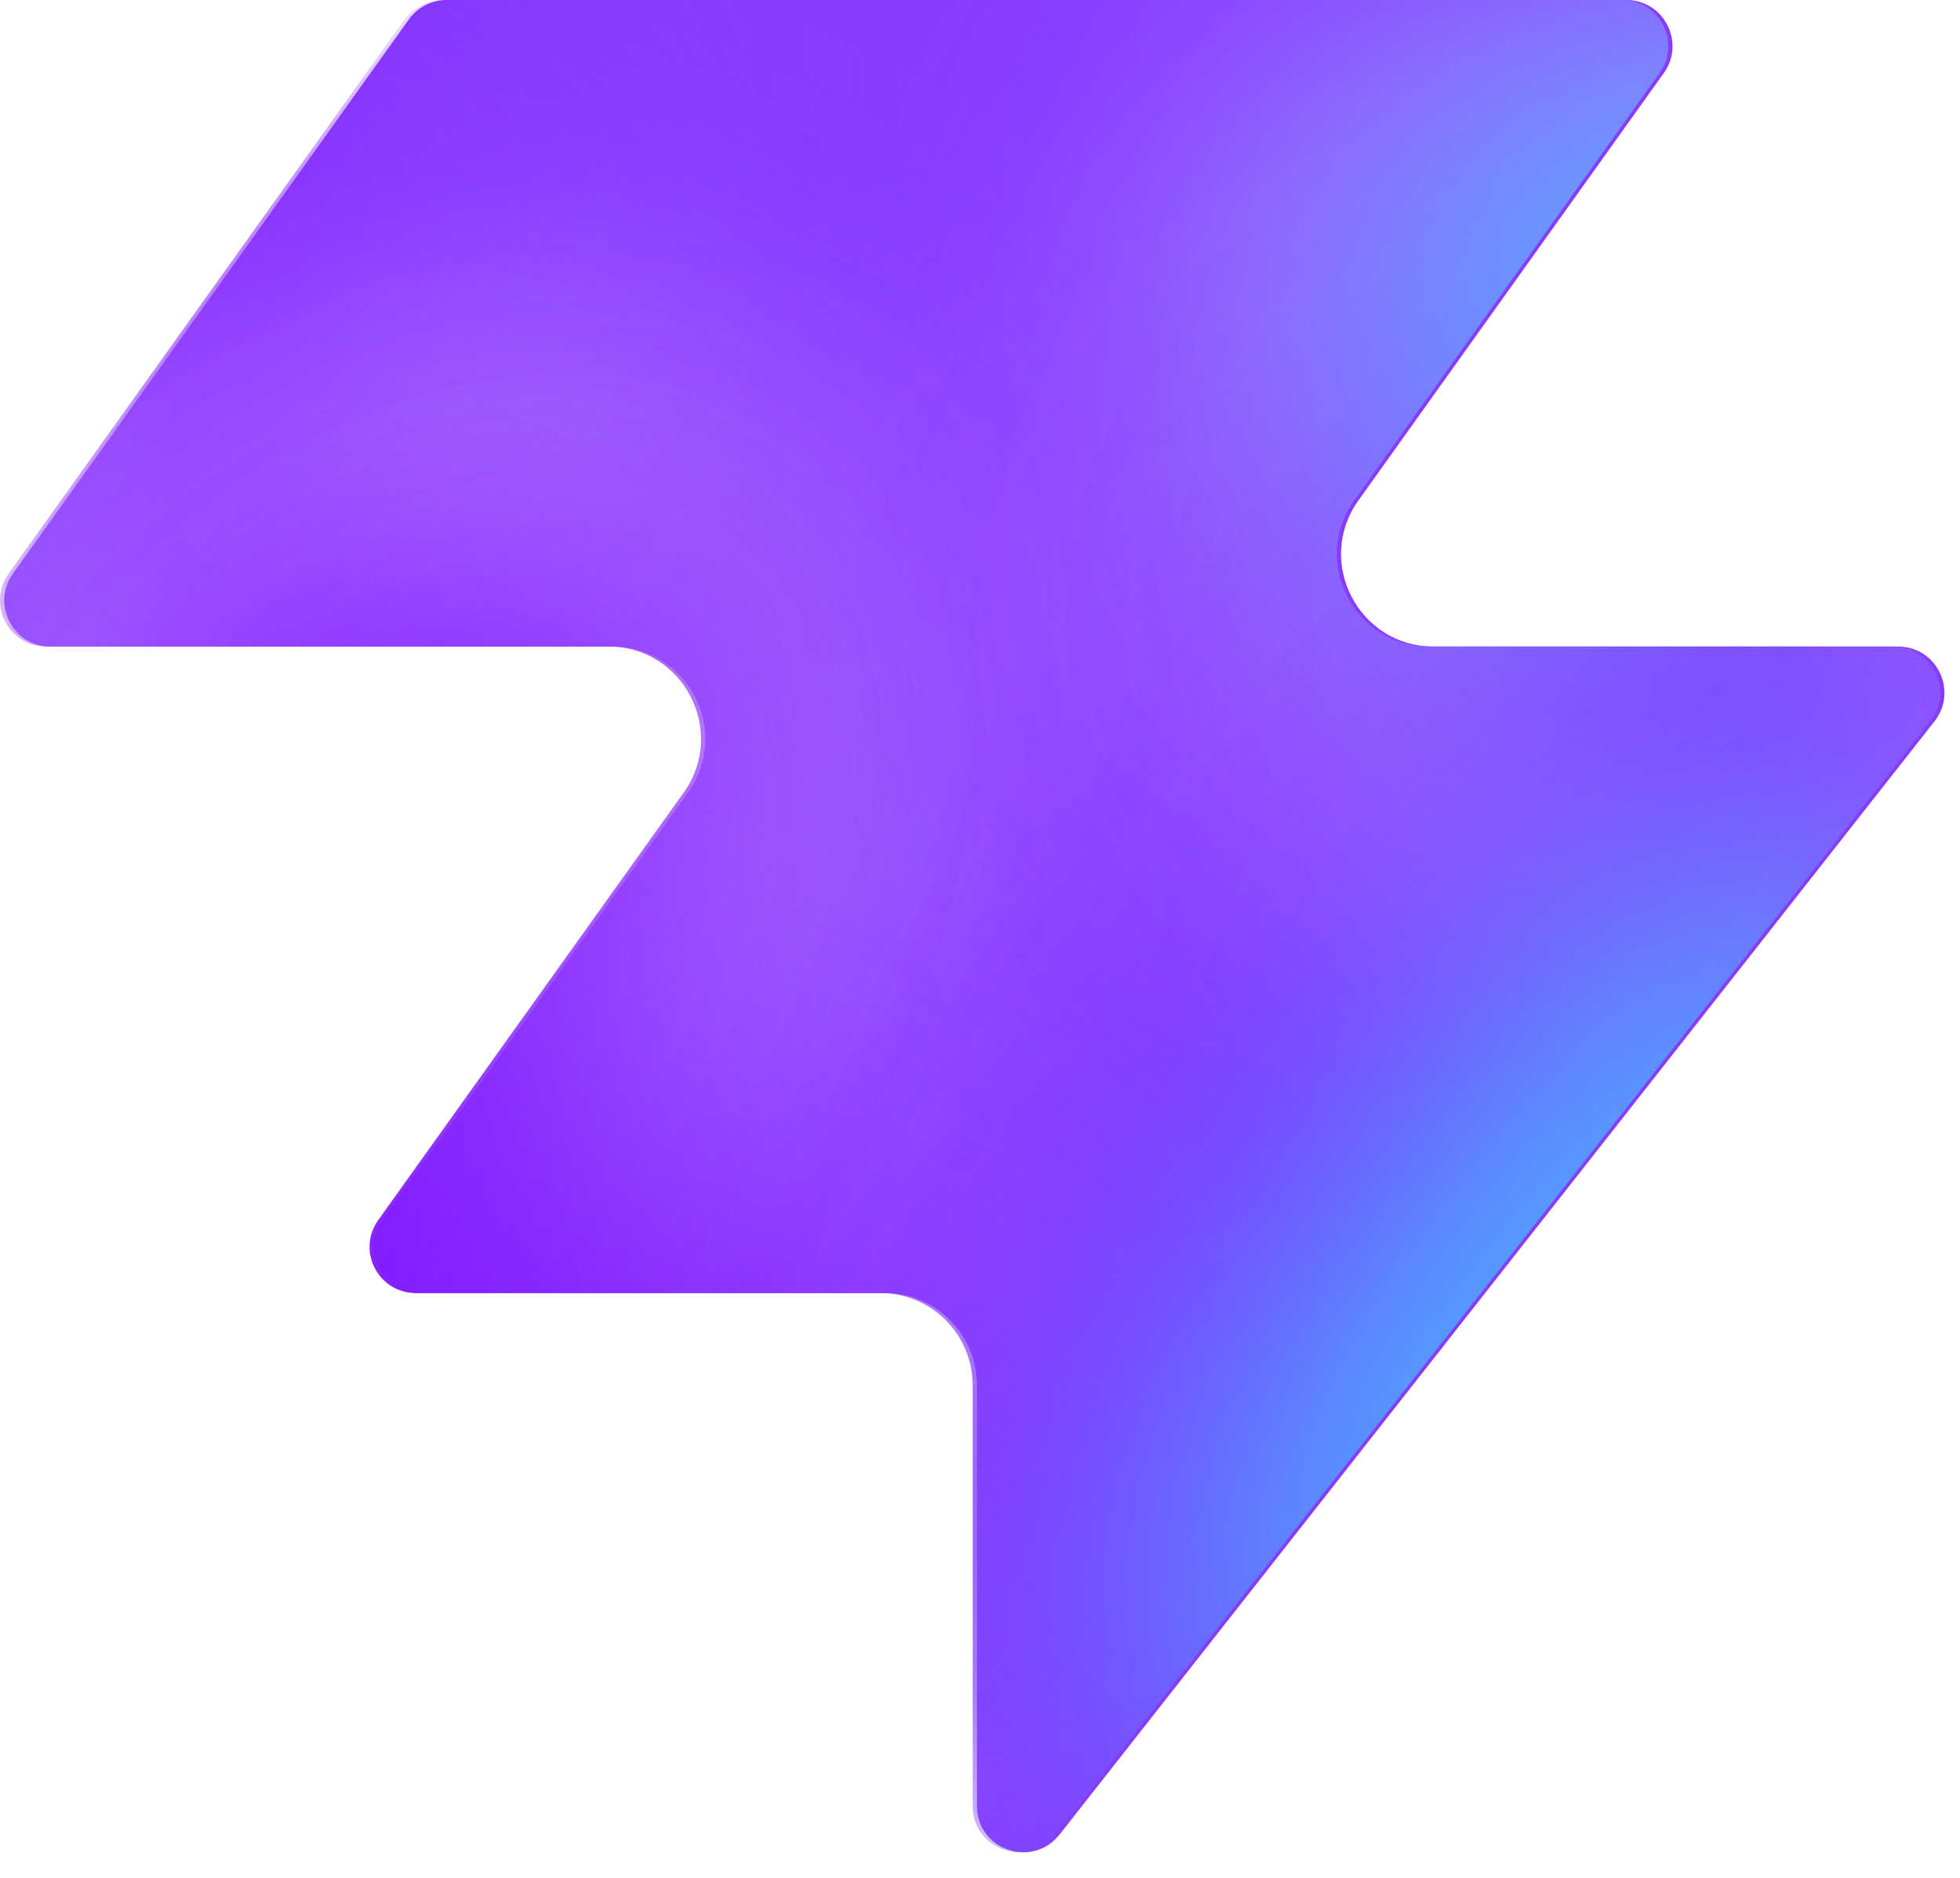
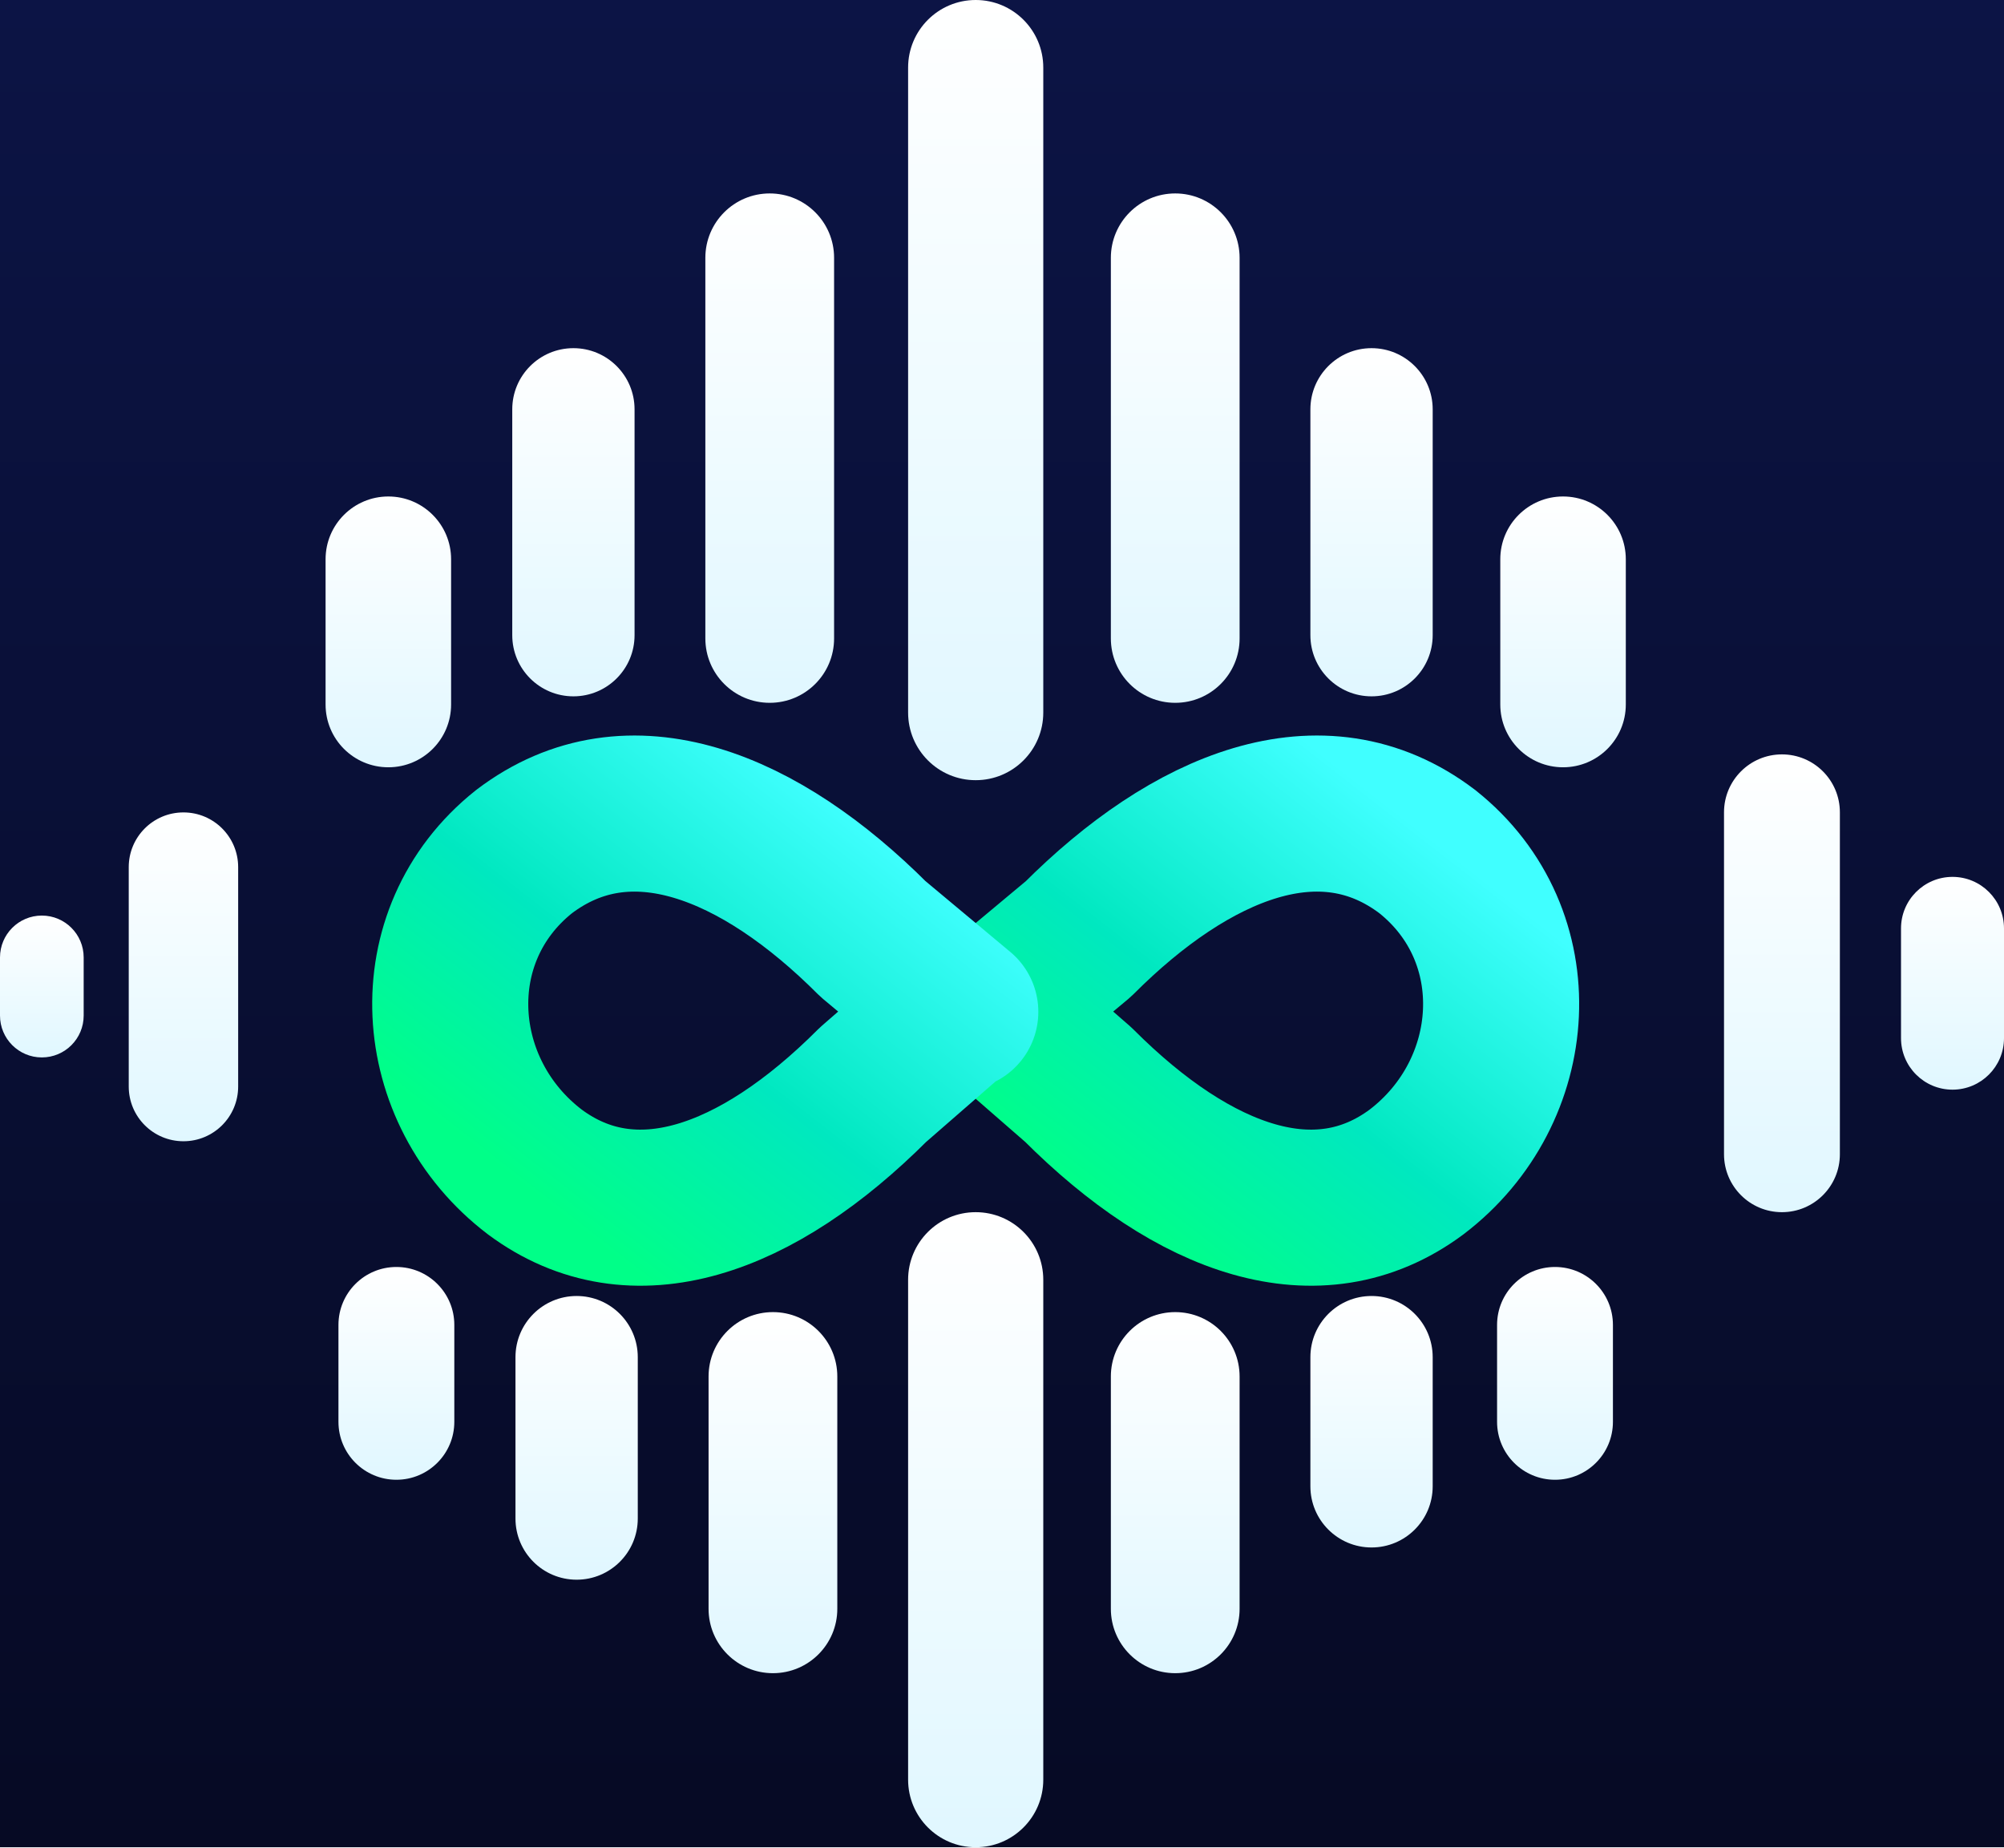
- <svg xmlns="http://www.w3.org/2000/svg" width="48" height="46" fill="none" viewBox="0 0 48 46">
-   <path fill="#863bff" d="M25.946 44.938c-.664.845-2.021.375-2.021-.698V33.937a2.26 2.26 0 0 0-2.262-2.262H10.287c-.92 0-1.456-1.04-.92-1.788l7.48-10.471c1.07-1.497 0-3.578-1.842-3.578H1.237c-.92 0-1.456-1.04-.92-1.788L10.013.474c.214-.297.556-.474.92-.474h28.894c.92 0 1.456 1.04.92 1.788l-7.48 10.471c-1.07 1.498 0 3.579 1.842 3.579h11.377c.943 0 1.473 1.088.89 1.83L25.947 44.94z" style="fill:#863bff;fill:color(display-p3 .525 .23 1);fill-opacity:1" />
-   <mask id="a" width="48" height="46" x="0" y="0" maskUnits="userSpaceOnUse" style="mask-type:alpha">
-     <path fill="#000" d="M25.842 44.938c-.664.844-2.021.375-2.021-.698V33.937a2.26 2.26 0 0 0-2.262-2.262H10.183c-.92 0-1.456-1.04-.92-1.788l7.48-10.471c1.07-1.498 0-3.579-1.842-3.579H1.133c-.92 0-1.456-1.04-.92-1.787L9.91.473c.214-.297.556-.474.92-.474h28.894c.92 0 1.456 1.04.92 1.788l-7.48 10.471c-1.07 1.498 0 3.578 1.842 3.578h11.377c.943 0 1.473 1.088.89 1.832L25.843 44.94z" style="fill:#000;fill-opacity:1" />
-   </mask>
-   <g mask="url(#a)">
-     <g filter="url(#b)">
-       <ellipse cx="5.508" cy="14.704" fill="#ede6ff" rx="5.508" ry="14.704" style="fill:#ede6ff;fill:color(display-p3 .927 .903 1);fill-opacity:1" transform="matrix(.00324 1 1 -.00324 -4.47 31.516)" />
-     </g>
-     <g filter="url(#c)">
-       <ellipse cx="10.399" cy="29.851" fill="#ede6ff" rx="10.399" ry="29.851" style="fill:#ede6ff;fill:color(display-p3 .927 .903 1);fill-opacity:1" transform="matrix(.00324 1 1 -.00324 -39.328 7.883)" />
-     </g>
-     <g filter="url(#d)">
-       <ellipse cx="5.508" cy="30.487" fill="#7e14ff" rx="5.508" ry="30.487" style="fill:#7e14ff;fill:color(display-p3 .492 .077 1);fill-opacity:1" transform="rotate(89.814 -25.913 -14.639)scale(1 -1)" />
-     </g>
-     <g filter="url(#e)">
-       <ellipse cx="5.508" cy="30.599" fill="#7e14ff" rx="5.508" ry="30.599" style="fill:#7e14ff;fill:color(display-p3 .492 .077 1);fill-opacity:1" transform="rotate(89.814 -32.644 -3.334)scale(1 -1)" />
-     </g>
-     <g filter="url(#f)">
-       <ellipse cx="5.508" cy="30.599" fill="#7e14ff" rx="5.508" ry="30.599" style="fill:#7e14ff;fill:color(display-p3 .492 .077 1);fill-opacity:1" transform="matrix(.00324 1 1 -.00324 -34.34 30.47)" />
-     </g>
-     <g filter="url(#g)">
-       <ellipse cx="14.072" cy="22.078" fill="#ede6ff" rx="14.072" ry="22.078" style="fill:#ede6ff;fill:color(display-p3 .927 .903 1);fill-opacity:1" transform="rotate(93.35 24.506 48.493)scale(-1 1)" />
-     </g>
-     <g filter="url(#h)">
-       <ellipse cx="3.47" cy="21.501" fill="#7e14ff" rx="3.47" ry="21.501" style="fill:#7e14ff;fill:color(display-p3 .492 .077 1);fill-opacity:1" transform="rotate(89.009 28.708 47.59)scale(-1 1)" />
-     </g>
-     <g filter="url(#i)">
-       <ellipse cx="3.47" cy="21.501" fill="#7e14ff" rx="3.47" ry="21.501" style="fill:#7e14ff;fill:color(display-p3 .492 .077 1);fill-opacity:1" transform="rotate(89.009 28.708 47.59)scale(-1 1)" />
-     </g>
-     <g filter="url(#j)">
-       <ellipse cx=".387" cy="8.972" fill="#7e14ff" rx="4.407" ry="29.108" style="fill:#7e14ff;fill:color(display-p3 .492 .077 1);fill-opacity:1" transform="rotate(39.51 .387 8.972)" />
-     </g>
-     <g filter="url(#k)">
-       <ellipse cx="47.523" cy="-6.092" fill="#7e14ff" rx="4.407" ry="29.108" style="fill:#7e14ff;fill:color(display-p3 .492 .077 1);fill-opacity:1" transform="rotate(37.892 47.523 -6.092)" />
-     </g>
-     <g filter="url(#l)">
-       <ellipse cx="41.412" cy="6.333" fill="#47bfff" rx="5.971" ry="9.665" style="fill:#47bfff;fill:color(display-p3 .28 .748 1);fill-opacity:1" transform="rotate(37.892 41.412 6.333)" />
-     </g>
-     <g filter="url(#m)">
-       <ellipse cx="-1.879" cy="38.332" fill="#7e14ff" rx="4.407" ry="29.108" style="fill:#7e14ff;fill:color(display-p3 .492 .077 1);fill-opacity:1" transform="rotate(37.892 -1.88 38.332)" />
-     </g>
-     <g filter="url(#n)">
-       <ellipse cx="-1.879" cy="38.332" fill="#7e14ff" rx="4.407" ry="29.108" style="fill:#7e14ff;fill:color(display-p3 .492 .077 1);fill-opacity:1" transform="rotate(37.892 -1.88 38.332)" />
-     </g>
-     <g filter="url(#o)">
-       <ellipse cx="35.651" cy="29.907" fill="#7e14ff" rx="4.407" ry="29.108" style="fill:#7e14ff;fill:color(display-p3 .492 .077 1);fill-opacity:1" transform="rotate(37.892 35.651 29.907)" />
-     </g>
-     <g filter="url(#p)">
-       <ellipse cx="38.418" cy="32.4" fill="#47bfff" rx="5.971" ry="15.297" style="fill:#47bfff;fill:color(display-p3 .28 .748 1);fill-opacity:1" transform="rotate(37.892 38.418 32.4)" />
+ <svg xmlns="http://www.w3.org/2000/svg" version="1.1" width="102.724" height="94.674" viewBox="0,0,102.724,94.674">
+   <defs>
+     <linearGradient x1="2.817" y1="2.937" x2="2.817" y2="97.611" gradientUnits="userSpaceOnUse" id="color-1">
+       <stop offset="0" stop-color="#0c1445" />
+       <stop offset="1" stop-color="#060a24" />
+     </linearGradient>
+     <linearGradient x1="2.817" y1="49.861" x2="2.817" y2="57.131" gradientUnits="userSpaceOnUse" id="color-2">
+       <stop offset="0" stop-color="#ffffff" />
+       <stop offset="1" stop-color="#e0f7ff" />
+     </linearGradient>
+     <linearGradient x1="9.416" y1="44.574" x2="9.416" y2="61.427" gradientUnits="userSpaceOnUse" id="color-3">
+       <stop offset="0" stop-color="#ffffff" />
+       <stop offset="1" stop-color="#e0f7ff" />
+     </linearGradient>
+     <linearGradient x1="19.506" y1="28.382" x2="19.506" y2="42.261" gradientUnits="userSpaceOnUse" id="color-4">
+       <stop offset="0" stop-color="#ffffff" />
+       <stop offset="1" stop-color="#e0f7ff" />
+     </linearGradient>
+     <linearGradient x1="29.075" y1="20.781" x2="29.075" y2="38.626" gradientUnits="userSpaceOnUse" id="color-5">
+       <stop offset="0" stop-color="#ffffff" />
+       <stop offset="1" stop-color="#e0f7ff" />
+     </linearGradient>
+     <linearGradient x1="38.973" y1="12.851" x2="38.973" y2="38.956" gradientUnits="userSpaceOnUse" id="color-6">
+       <stop offset="0" stop-color="#ffffff" />
+       <stop offset="1" stop-color="#e0f7ff" />
+     </linearGradient>
+     <linearGradient x1="49.366" y1="2.937" x2="49.366" y2="42.922" gradientUnits="userSpaceOnUse" id="color-7">
+       <stop offset="0" stop-color="#ffffff" />
+       <stop offset="1" stop-color="#e0f7ff" />
+     </linearGradient>
+     <linearGradient x1="59.759" y1="12.851" x2="59.759" y2="38.956" gradientUnits="userSpaceOnUse" id="color-8">
+       <stop offset="0" stop-color="#ffffff" />
+       <stop offset="1" stop-color="#e0f7ff" />
+     </linearGradient>
+     <linearGradient x1="69.987" y1="20.781" x2="69.987" y2="38.626" gradientUnits="userSpaceOnUse" id="color-9">
+       <stop offset="0" stop-color="#ffffff" />
+       <stop offset="1" stop-color="#e0f7ff" />
+     </linearGradient>
+     <linearGradient x1="79.721" y1="28.382" x2="79.721" y2="42.261" gradientUnits="userSpaceOnUse" id="color-10">
+       <stop offset="0" stop-color="#ffffff" />
+       <stop offset="1" stop-color="#e0f7ff" />
+     </linearGradient>
+     <linearGradient x1="91.189" y1="41.6" x2="91.189" y2="65.062" gradientUnits="userSpaceOnUse" id="color-11">
+       <stop offset="0" stop-color="#ffffff" />
+       <stop offset="1" stop-color="#e0f7ff" />
+     </linearGradient>
+     <linearGradient x1="100.262" y1="47.878" x2="100.262" y2="58.783" gradientUnits="userSpaceOnUse" id="color-12">
+       <stop offset="0" stop-color="#ffffff" />
+       <stop offset="1" stop-color="#e0f7ff" />
+     </linearGradient>
+     <linearGradient x1="20.166" y1="67.871" x2="20.166" y2="78.776" gradientUnits="userSpaceOnUse" id="color-13">
+       <stop offset="0" stop-color="#ffffff" />
+       <stop offset="1" stop-color="#e0f7ff" />
+     </linearGradient>
+     <linearGradient x1="29.24" y1="69.358" x2="29.24" y2="83.898" gradientUnits="userSpaceOnUse" id="color-14">
+       <stop offset="0" stop-color="#ffffff" />
+       <stop offset="1" stop-color="#e0f7ff" />
+     </linearGradient>
+     <linearGradient x1="39.138" y1="70.184" x2="39.138" y2="88.689" gradientUnits="userSpaceOnUse" id="color-15">
+       <stop offset="0" stop-color="#ffffff" />
+       <stop offset="1" stop-color="#e0f7ff" />
+     </linearGradient>
+     <linearGradient x1="49.366" y1="65.062" x2="49.366" y2="97.611" gradientUnits="userSpaceOnUse" id="color-16">
+       <stop offset="0" stop-color="#ffffff" />
+       <stop offset="1" stop-color="#e0f7ff" />
+     </linearGradient>
+     <linearGradient x1="59.759" y1="70.184" x2="59.759" y2="88.689" gradientUnits="userSpaceOnUse" id="color-17">
+       <stop offset="0" stop-color="#ffffff" />
+       <stop offset="1" stop-color="#e0f7ff" />
+     </linearGradient>
+     <linearGradient x1="69.987" y1="69.358" x2="69.987" y2="82.245" gradientUnits="userSpaceOnUse" id="color-18">
+       <stop offset="0" stop-color="#ffffff" />
+       <stop offset="1" stop-color="#e0f7ff" />
+     </linearGradient>
+     <linearGradient x1="79.556" y1="67.871" x2="79.556" y2="78.776" gradientUnits="userSpaceOnUse" id="color-19">
+       <stop offset="0" stop-color="#ffffff" />
+       <stop offset="1" stop-color="#e0f7ff" />
+     </linearGradient>
+     <linearGradient x1="58.848" y1="64.832" x2="74.536" y2="44.633" gradientUnits="userSpaceOnUse" id="color-20">
+       <stop offset="0" stop-color="#00ff88" />
+       <stop offset="0.45" stop-color="#00e8c0" />
+       <stop offset="1" stop-color="#40ffff" />
+     </linearGradient>
+     <linearGradient x1="31.125" y1="64.832" x2="46.812" y2="44.633" gradientUnits="userSpaceOnUse" id="color-21">
+       <stop offset="0" stop-color="#00ff88" />
+       <stop offset="0.45" stop-color="#00e8c0" />
+       <stop offset="1" stop-color="#40ffff" />
+     </linearGradient>
+   </defs>
+   <g transform="translate(-2.817,-2.937)">
+     <g data-paper-data="{&quot;isPaintingLayer&quot;:true}" fill-rule="nonzero" stroke-miterlimit="10" stroke-dasharray="" stroke-dashoffset="0" style="mix-blend-mode: normal">
+       <path d="M4.081,97.611c-0.698,0 -1.264,0 -1.264,0v-94.674c0,0 0.566,0 1.264,0h100.196c0.698,0 1.264,0 1.264,0v94.674c0,0 -0.566,0 -1.264,0z" fill="url(#color-1)" stroke="none" stroke-width="1" stroke-linecap="butt" stroke-linejoin="miter" />
+       <rect x="2.817" y="49.861" width="4.289" height="7.27" rx="2.145" fill="url(#color-2)" />
+       <rect x="9.416" y="44.574" width="5.609" height="16.853" rx="2.804" fill="url(#color-3)" />
+       <rect x="19.506" y="28.382" width="6.434" height="13.879" rx="3.217" fill="url(#color-4)" />
+       <rect x="29.075" y="20.781" width="6.269" height="17.844" rx="3.134" fill="url(#color-5)" />
+       <rect x="38.973" y="12.851" width="6.599" height="26.106" rx="3.299" fill="url(#color-6)" />
+       <rect x="49.366" y="2.937" width="6.929" height="39.985" rx="3.464" fill="url(#color-7)" />
+       <rect x="59.759" y="12.851" width="6.599" height="26.106" rx="3.299" fill="url(#color-8)" />
+       <rect x="69.987" y="20.781" width="6.269" height="17.844" rx="3.134" fill="url(#color-9)" />
+       <rect x="79.721" y="28.382" width="6.434" height="13.879" rx="3.217" fill="url(#color-10)" />
+       <rect x="91.189" y="41.6" width="5.939" height="23.462" rx="2.969" fill="url(#color-11)" />
+       <rect x="100.262" y="47.878" width="5.279" height="10.905" rx="2.64" fill="url(#color-12)" />
+       <rect x="20.166" y="67.871" width="5.939" height="10.905" rx="2.969" fill="url(#color-13)" />
+       <rect x="29.24" y="69.358" width="6.269" height="14.54" rx="3.134" fill="url(#color-14)" />
+       <rect x="39.138" y="70.184" width="6.599" height="18.505" rx="3.299" fill="url(#color-15)" />
+       <rect x="49.366" y="65.062" width="6.929" height="32.549" rx="3.464" fill="url(#color-16)" />
+       <rect x="59.759" y="70.184" width="6.599" height="18.505" rx="3.299" fill="url(#color-17)" />
+       <rect x="69.987" y="69.358" width="6.269" height="12.888" rx="3.134" fill="url(#color-18)" />
+       <rect x="79.556" y="67.871" width="5.939" height="10.905" rx="2.969" fill="url(#color-19)" />
+       <g fill="none" stroke-width="8" stroke-linecap="round" stroke-linejoin="round">
+         <path d="M53.619,54.795l4.472,-3.733c5.777,-5.786 12.485,-8.585 17.889,-4.479c5.404,4.293 4.845,12.318 -0.559,16.424c-5.031,3.733 -11.367,1.493 -17.33,-4.479l-4.286,-3.733" stroke="url(#color-20)" />
+         <path d="M51.855,54.795l-4.286,3.733c-5.963,5.972 -12.299,8.212 -17.33,4.479c-5.404,-4.106 -5.963,-12.131 -0.559,-16.424c5.404,-4.106 12.112,-1.306 17.889,4.479l4.472,3.733" stroke="url(#color-21)" />
+       </g>
    </g>
  </g>
-   <defs>
-     <filter id="b" width="60.045" height="41.654" x="-19.77" y="16.149" color-interpolation-filters="sRGB" filterUnits="userSpaceOnUse">
-       <feFlood flood-opacity="0" result="BackgroundImageFix" />
-       <feBlend in="SourceGraphic" in2="BackgroundImageFix" result="shape" />
-       <feGaussianBlur result="effect1_foregroundBlur_2002_17158" stdDeviation="7.659" />
-     </filter>
-     <filter id="c" width="90.34" height="51.437" x="-54.613" y="-7.533" color-interpolation-filters="sRGB" filterUnits="userSpaceOnUse">
-       <feFlood flood-opacity="0" result="BackgroundImageFix" />
-       <feBlend in="SourceGraphic" in2="BackgroundImageFix" result="shape" />
-       <feGaussianBlur result="effect1_foregroundBlur_2002_17158" stdDeviation="7.659" />
-     </filter>
-     <filter id="d" width="79.355" height="29.4" x="-49.64" y="2.03" color-interpolation-filters="sRGB" filterUnits="userSpaceOnUse">
-       <feFlood flood-opacity="0" result="BackgroundImageFix" />
-       <feBlend in="SourceGraphic" in2="BackgroundImageFix" result="shape" />
-       <feGaussianBlur result="effect1_foregroundBlur_2002_17158" stdDeviation="4.596" />
-     </filter>
-     <filter id="e" width="79.579" height="29.4" x="-45.045" y="20.029" color-interpolation-filters="sRGB" filterUnits="userSpaceOnUse">
-       <feFlood flood-opacity="0" result="BackgroundImageFix" />
-       <feBlend in="SourceGraphic" in2="BackgroundImageFix" result="shape" />
-       <feGaussianBlur result="effect1_foregroundBlur_2002_17158" stdDeviation="4.596" />
-     </filter>
-     <filter id="f" width="79.579" height="29.4" x="-43.513" y="21.178" color-interpolation-filters="sRGB" filterUnits="userSpaceOnUse">
-       <feFlood flood-opacity="0" result="BackgroundImageFix" />
-       <feBlend in="SourceGraphic" in2="BackgroundImageFix" result="shape" />
-       <feGaussianBlur result="effect1_foregroundBlur_2002_17158" stdDeviation="4.596" />
-     </filter>
-     <filter id="g" width="74.749" height="58.852" x="15.756" y="-17.901" color-interpolation-filters="sRGB" filterUnits="userSpaceOnUse">
-       <feFlood flood-opacity="0" result="BackgroundImageFix" />
-       <feBlend in="SourceGraphic" in2="BackgroundImageFix" result="shape" />
-       <feGaussianBlur result="effect1_foregroundBlur_2002_17158" stdDeviation="7.659" />
-     </filter>
-     <filter id="h" width="61.377" height="25.362" x="23.548" y="2.284" color-interpolation-filters="sRGB" filterUnits="userSpaceOnUse">
-       <feFlood flood-opacity="0" result="BackgroundImageFix" />
-       <feBlend in="SourceGraphic" in2="BackgroundImageFix" result="shape" />
-       <feGaussianBlur result="effect1_foregroundBlur_2002_17158" stdDeviation="4.596" />
-     </filter>
-     <filter id="i" width="61.377" height="25.362" x="23.548" y="2.284" color-interpolation-filters="sRGB" filterUnits="userSpaceOnUse">
-       <feFlood flood-opacity="0" result="BackgroundImageFix" />
-       <feBlend in="SourceGraphic" in2="BackgroundImageFix" result="shape" />
-       <feGaussianBlur result="effect1_foregroundBlur_2002_17158" stdDeviation="4.596" />
-     </filter>
-     <filter id="j" width="56.045" height="63.649" x="-27.636" y="-22.853" color-interpolation-filters="sRGB" filterUnits="userSpaceOnUse">
-       <feFlood flood-opacity="0" result="BackgroundImageFix" />
-       <feBlend in="SourceGraphic" in2="BackgroundImageFix" result="shape" />
-       <feGaussianBlur result="effect1_foregroundBlur_2002_17158" stdDeviation="4.596" />
-     </filter>
-     <filter id="k" width="54.814" height="64.646" x="20.116" y="-38.415" color-interpolation-filters="sRGB" filterUnits="userSpaceOnUse">
-       <feFlood flood-opacity="0" result="BackgroundImageFix" />
-       <feBlend in="SourceGraphic" in2="BackgroundImageFix" result="shape" />
-       <feGaussianBlur result="effect1_foregroundBlur_2002_17158" stdDeviation="4.596" />
-     </filter>
-     <filter id="l" width="33.541" height="35.313" x="24.641" y="-11.323" color-interpolation-filters="sRGB" filterUnits="userSpaceOnUse">
-       <feFlood flood-opacity="0" result="BackgroundImageFix" />
-       <feBlend in="SourceGraphic" in2="BackgroundImageFix" result="shape" />
-       <feGaussianBlur result="effect1_foregroundBlur_2002_17158" stdDeviation="4.596" />
-     </filter>
-     <filter id="m" width="54.814" height="64.646" x="-29.286" y="6.009" color-interpolation-filters="sRGB" filterUnits="userSpaceOnUse">
-       <feFlood flood-opacity="0" result="BackgroundImageFix" />
-       <feBlend in="SourceGraphic" in2="BackgroundImageFix" result="shape" />
-       <feGaussianBlur result="effect1_foregroundBlur_2002_17158" stdDeviation="4.596" />
-     </filter>
-     <filter id="n" width="54.814" height="64.646" x="-29.286" y="6.009" color-interpolation-filters="sRGB" filterUnits="userSpaceOnUse">
-       <feFlood flood-opacity="0" result="BackgroundImageFix" />
-       <feBlend in="SourceGraphic" in2="BackgroundImageFix" result="shape" />
-       <feGaussianBlur result="effect1_foregroundBlur_2002_17158" stdDeviation="4.596" />
-     </filter>
-     <filter id="o" width="54.814" height="64.646" x="8.244" y="-2.416" color-interpolation-filters="sRGB" filterUnits="userSpaceOnUse">
-       <feFlood flood-opacity="0" result="BackgroundImageFix" />
-       <feBlend in="SourceGraphic" in2="BackgroundImageFix" result="shape" />
-       <feGaussianBlur result="effect1_foregroundBlur_2002_17158" stdDeviation="4.596" />
-     </filter>
-     <filter id="p" width="39.409" height="43.623" x="18.713" y="10.588" color-interpolation-filters="sRGB" filterUnits="userSpaceOnUse">
-       <feFlood flood-opacity="0" result="BackgroundImageFix" />
-       <feBlend in="SourceGraphic" in2="BackgroundImageFix" result="shape" />
-       <feGaussianBlur result="effect1_foregroundBlur_2002_17158" stdDeviation="4.596" />
-     </filter>
-   </defs>
</svg>
